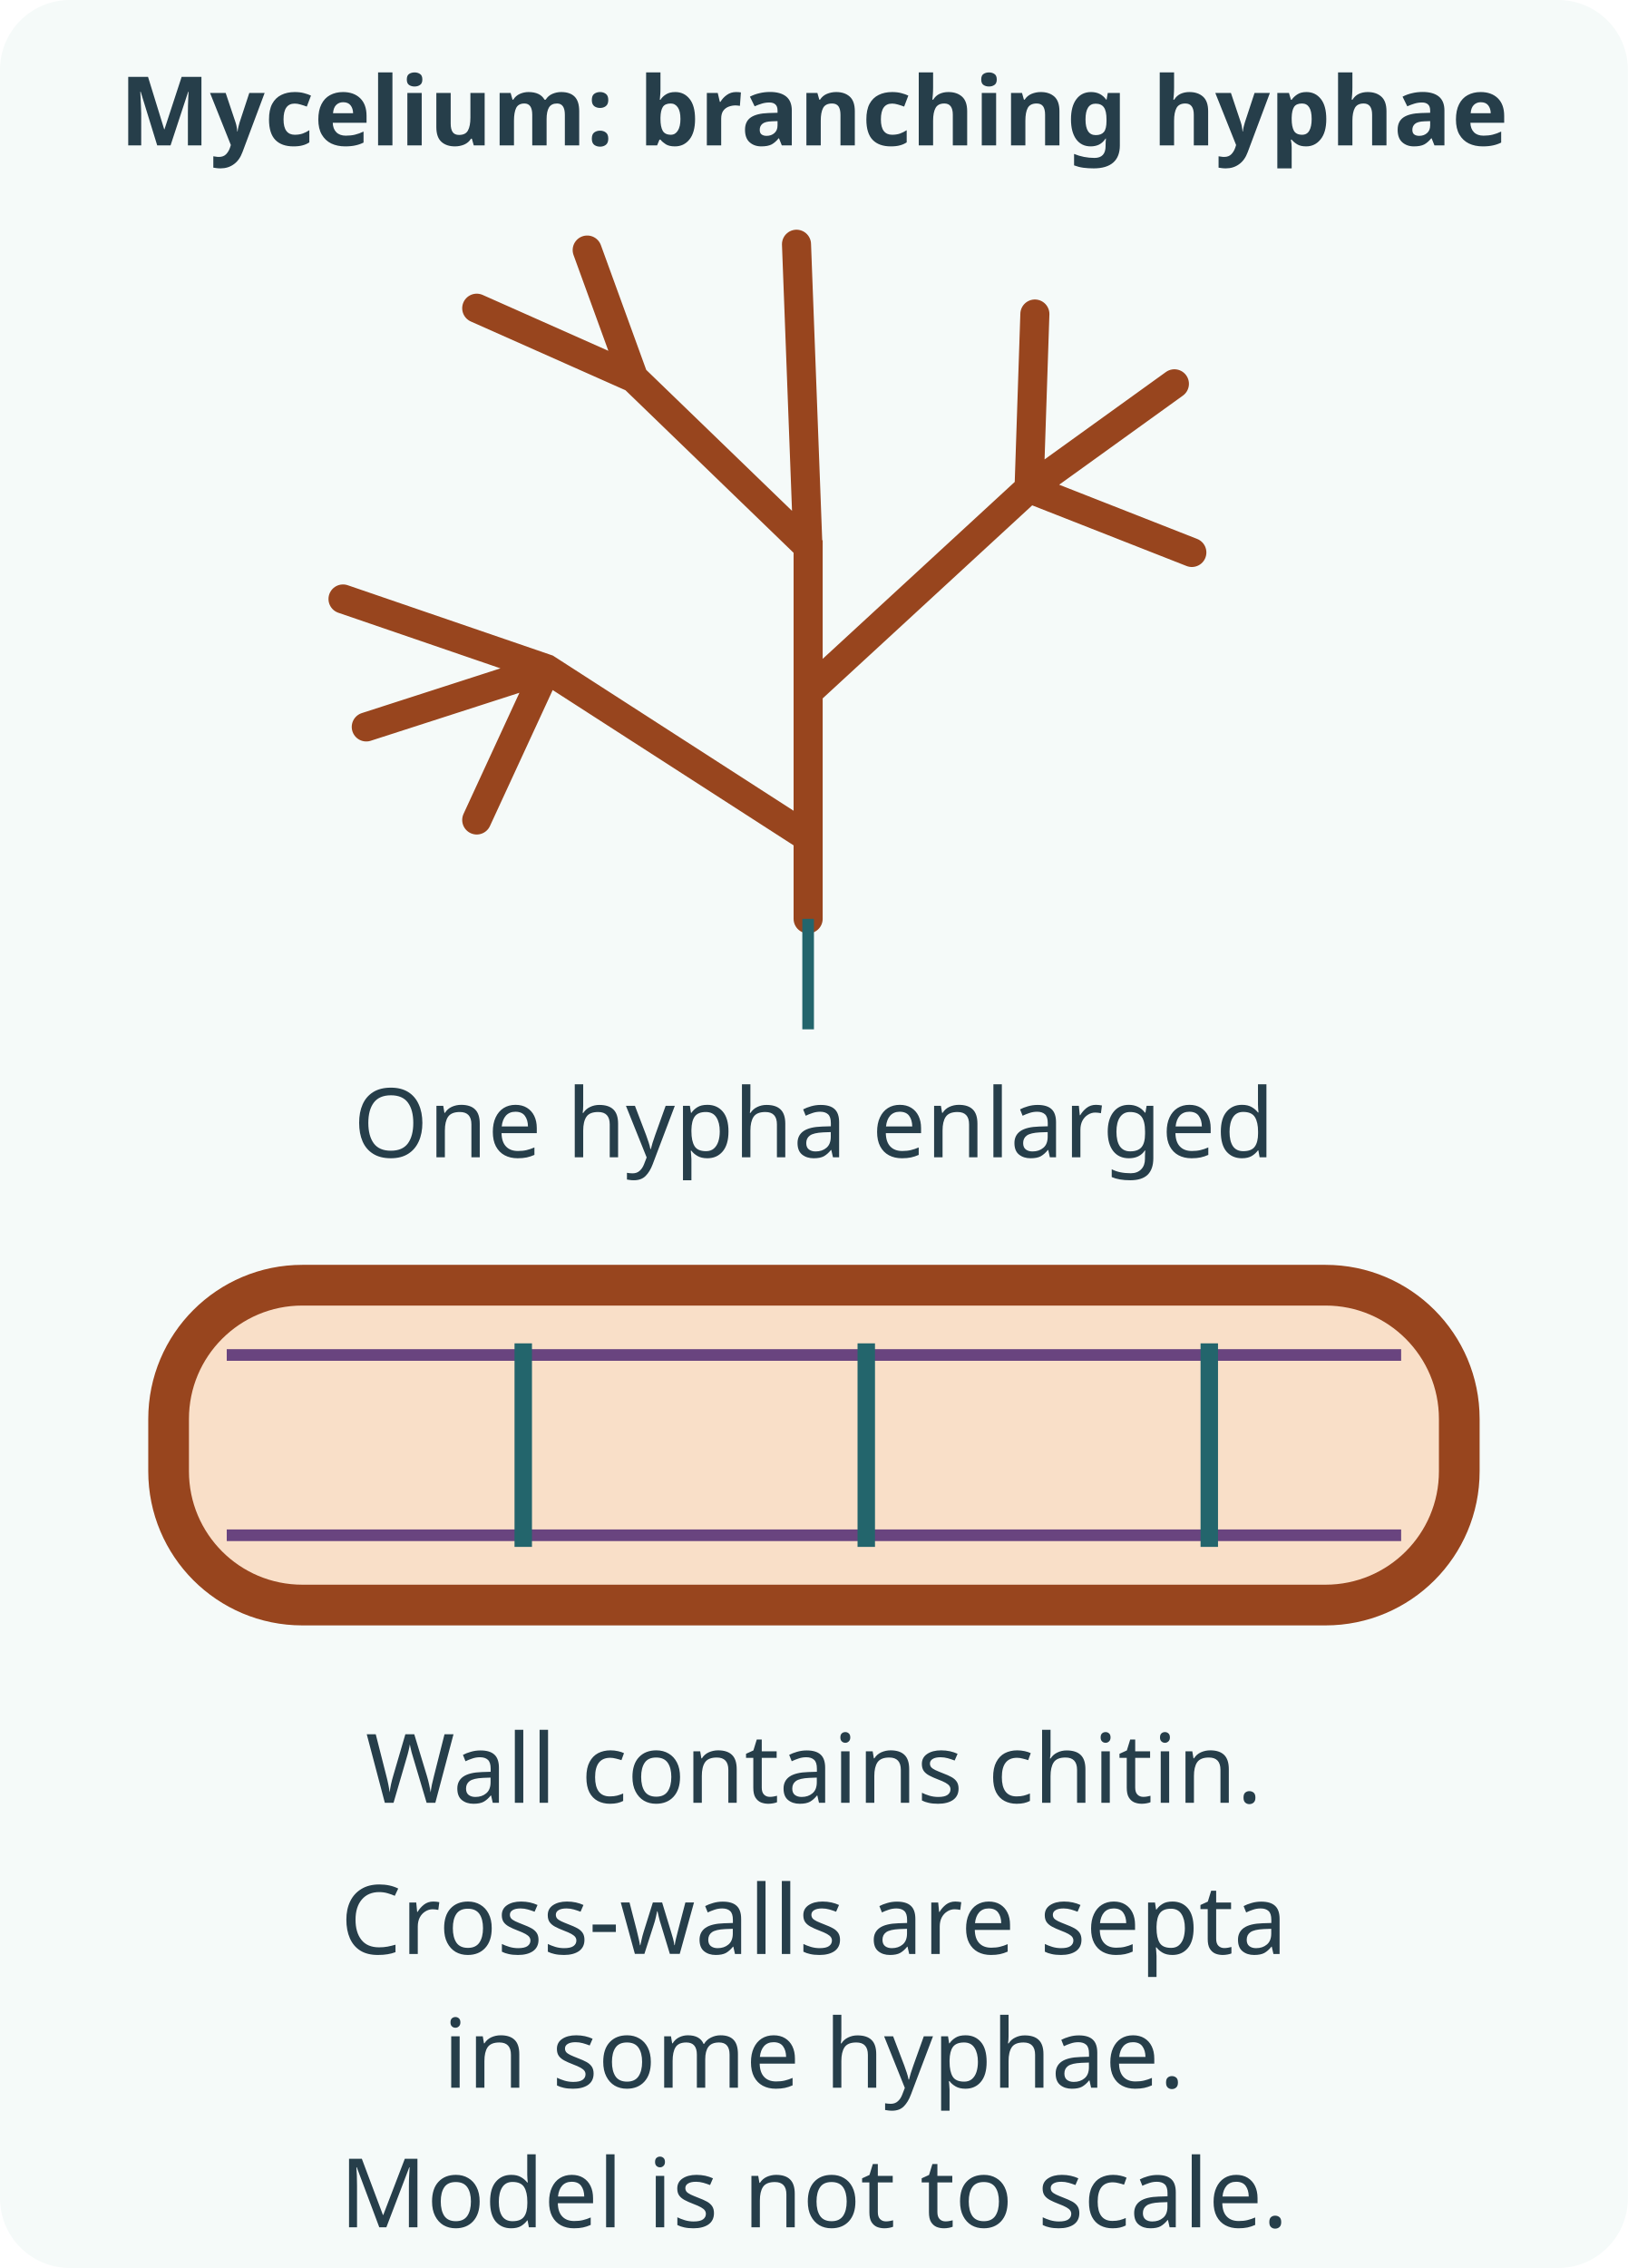
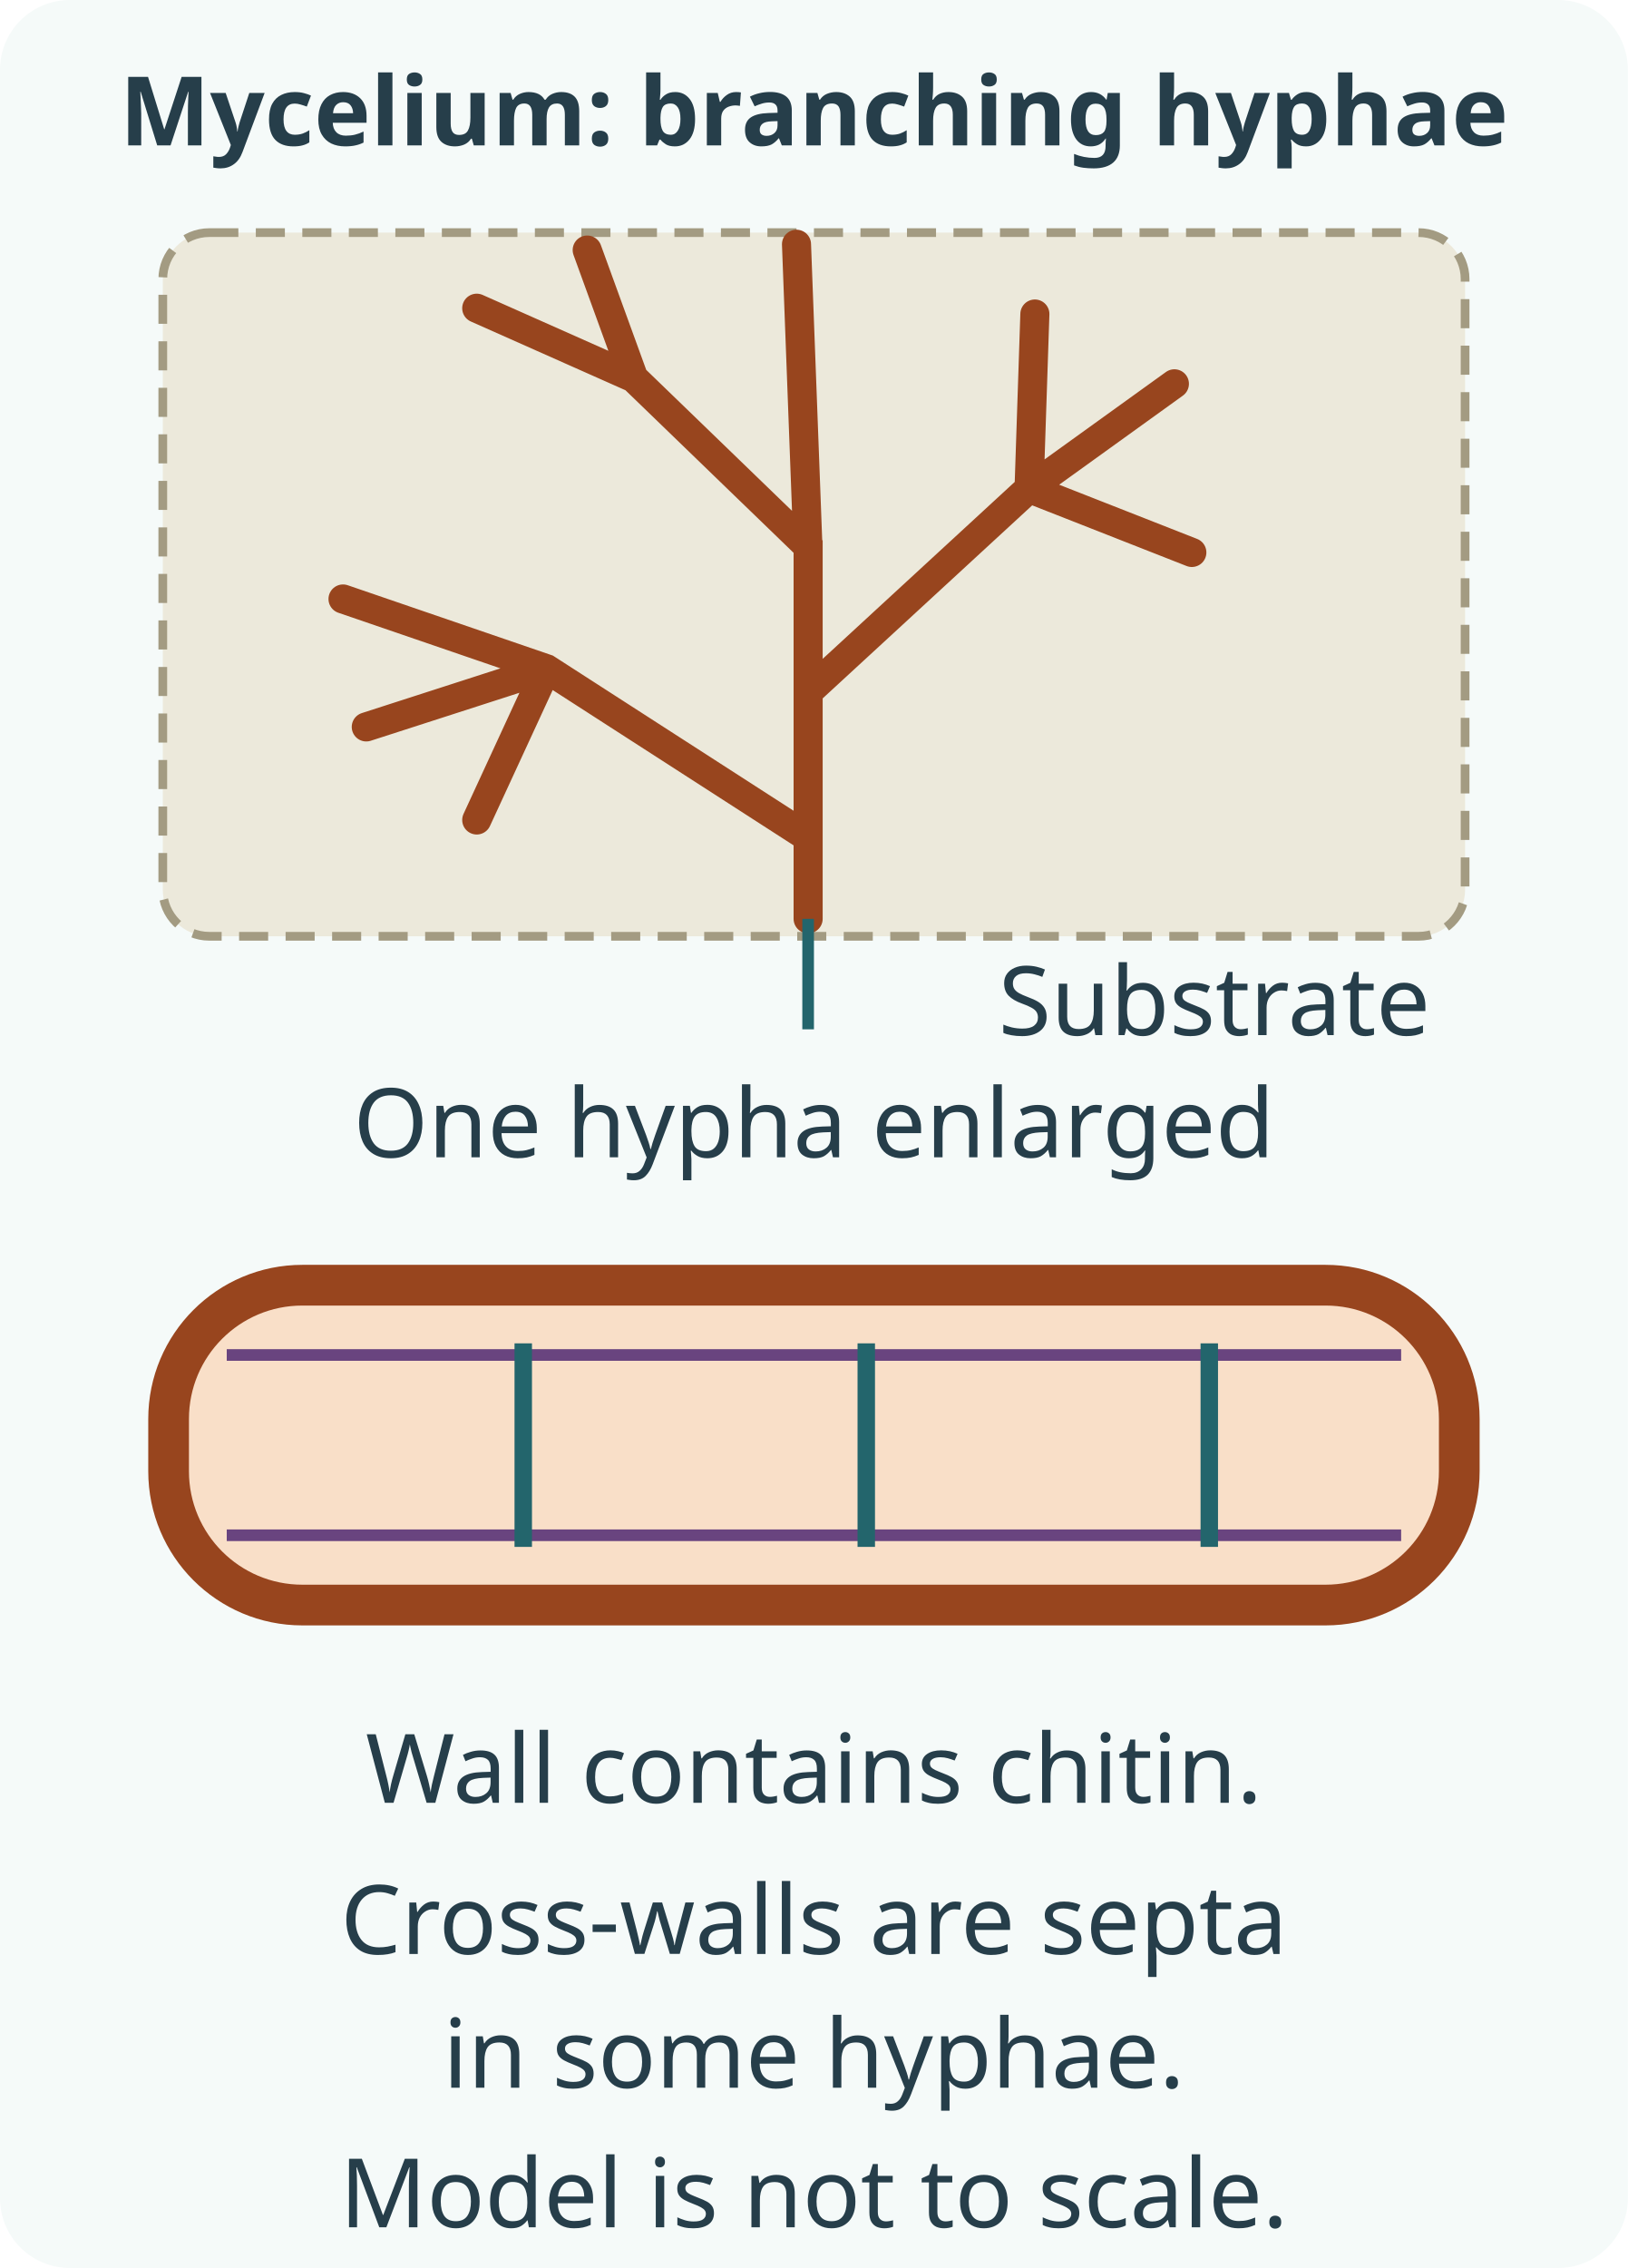
<svg xmlns="http://www.w3.org/2000/svg" viewBox="0 0 280 390" role="img" aria-labelledby="title desc">
  <rect width="280" height="390" rx="12" fill="#f5faf9" />
  <g font-family="system-ui,sans-serif" font-size="16.5" text-anchor="middle" fill="#263e4a">
    <text x="140" y="25" font-weight="700">Mycelium: branching hyphae</text>
+     <rect x="28" y="40" width="224" height="121" rx="8" fill="#ece9db" stroke="#a39b82" stroke-width="1.5" stroke-dasharray="5 3" />
+     <text x="246" y="178" text-anchor="end">Substrate</text>
    <g fill="none" stroke="#98451e" stroke-width="5" stroke-linecap="round">
      <path d="M139 158V94L109 65M139 119l38-35 25-18M139 144l-45-29-35-12M109 65l-8-22M109 65L82 53M177 84l1-30M177 84l28 11M94 115l-12 26M94 115l-31 10M139 95l-2-53" />
    </g>
    <path d="M139 158v19" fill="none" stroke="#23656c" stroke-width="2" />
    <text x="140" y="199">One hypha enlarged</text>
    <rect x="29" y="221" width="222" height="55" rx="23" fill="#f9dfc8" stroke="#98451e" stroke-width="7" />
    <path d="M39 233h202M39 264h202" stroke="#69447f" stroke-width="2" />
    <path d="M90 231v35M149 231v35M208 231v35" stroke="#23656c" stroke-width="3" />
    <text x="140" y="310">Wall contains chitin.</text>
    <text x="140" y="336">Cross-walls are septa</text>
    <text x="140" y="359">in some hyphae.</text>
    <text x="140" y="383">Model is not to scale.</text>
  </g>
</svg>
